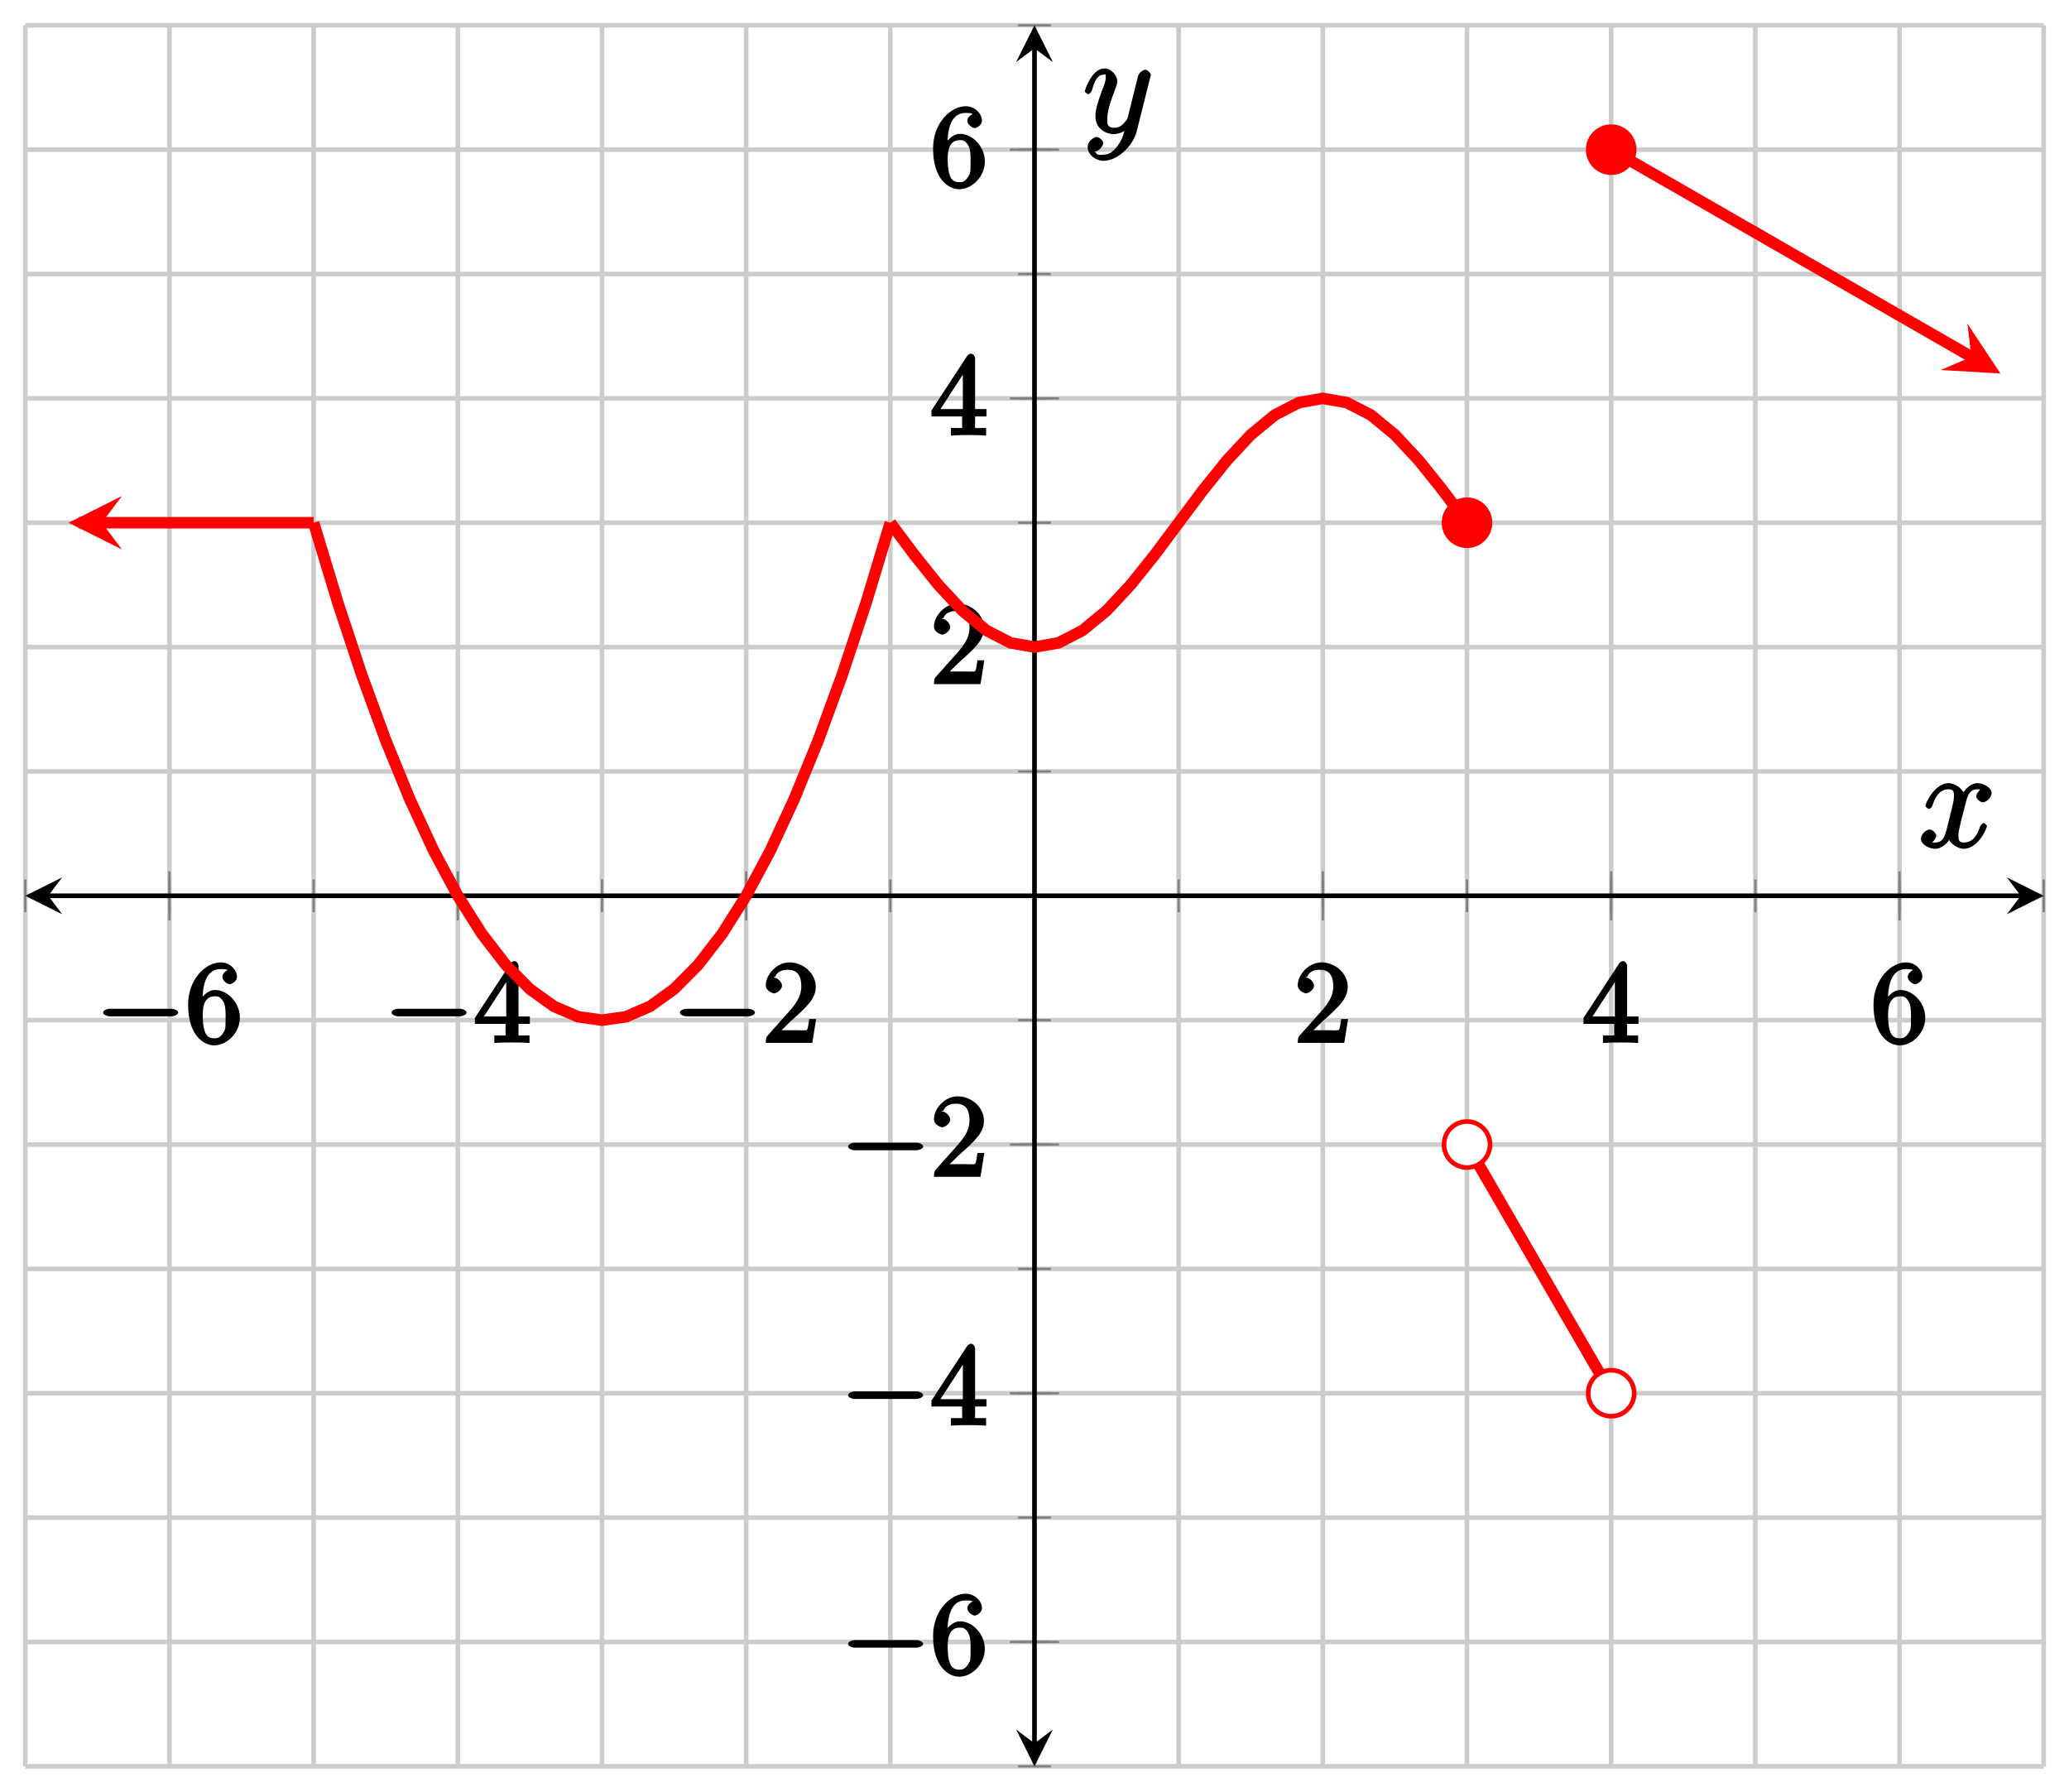
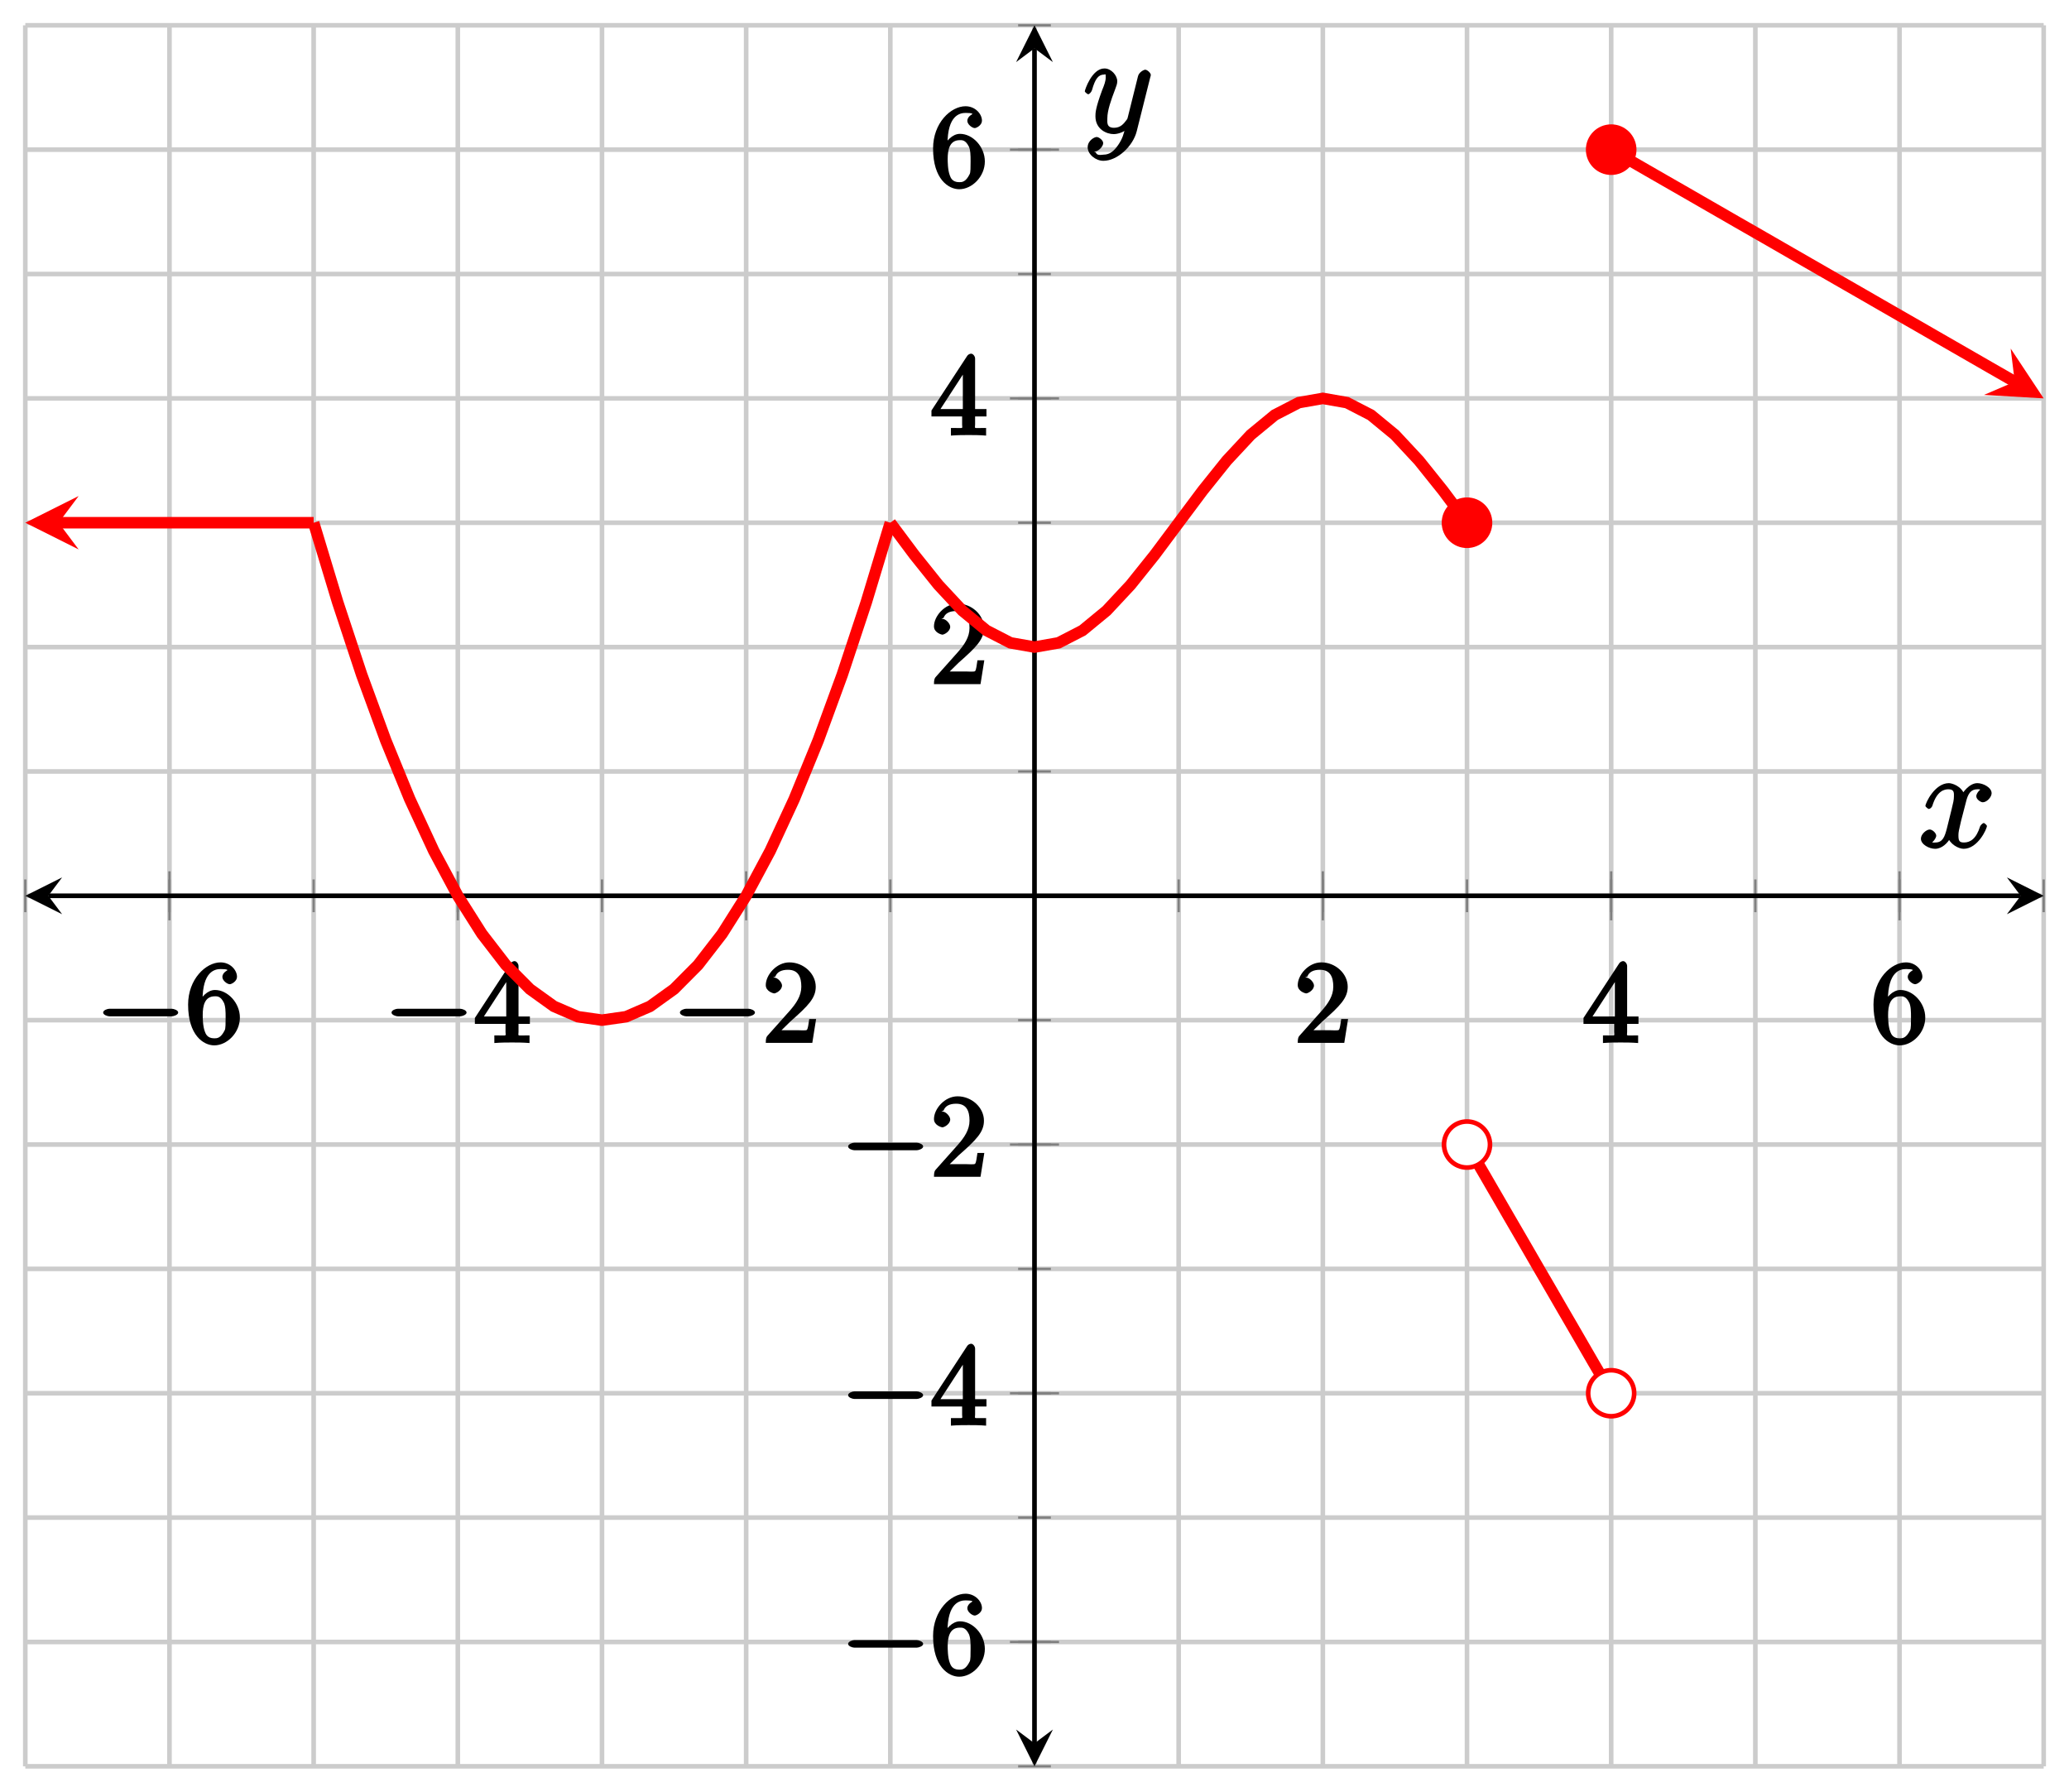
<svg xmlns="http://www.w3.org/2000/svg" xmlns:xlink="http://www.w3.org/1999/xlink" width="179.22pt" height="155.17pt" viewBox="0 0 179.22 155.17" version="1.1">
  <defs>
    <g>
      <symbol overflow="visible" id="glyph0-0">
        <path style="stroke:none;" d="" />
      </symbol>
      <symbol overflow="visible" id="glyph0-1">
        <path style="stroke:none;" d="M 6.562 -2.297 C 6.734 -2.297 7.125 -2.422 7.125 -2.625 C 7.125 -2.828 6.734 -2.953 6.562 -2.953 L 1.172 -2.953 C 1 -2.953 0.625 -2.828 0.625 -2.625 C 0.625 -2.422 1 -2.297 1.172 -2.297 Z M 6.562 -2.297 " />
      </symbol>
      <symbol overflow="visible" id="glyph1-0">
        <path style="stroke:none;" d="" />
      </symbol>
      <symbol overflow="visible" id="glyph1-1">
        <path style="stroke:none;" d="M 1.484 -3.422 L 1.484 -3.672 C 1.484 -6.188 2.547 -6.391 3.062 -6.391 C 3.297 -6.391 3.594 -6.375 3.625 -6.312 C 3.781 -6.312 3.203 -6.156 3.203 -5.703 C 3.203 -5.391 3.625 -5.078 3.844 -5.078 C 4 -5.078 4.469 -5.328 4.469 -5.719 C 4.469 -6.312 3.875 -6.969 3.047 -6.969 C 1.766 -6.969 0.234 -5.516 0.234 -3.312 C 0.234 -0.641 1.578 0.219 2.5 0.219 C 3.609 0.219 4.719 -0.875 4.719 -2.188 C 4.719 -3.453 3.672 -4.578 2.562 -4.578 C 1.891 -4.578 1.328 -3.906 1.141 -3.422 Z M 2.5 -0.391 C 1.875 -0.391 1.75 -0.812 1.688 -0.969 C 1.5 -1.438 1.5 -2.234 1.5 -2.406 C 1.5 -3.188 1.656 -4.031 2.547 -4.031 C 2.719 -4.031 3.047 -4.078 3.344 -3.453 L 3.297 -3.562 C 3.484 -3.203 3.484 -2.688 3.484 -2.203 C 3.484 -1.719 3.484 -1.219 3.406 -1.094 C 3.062 -0.391 2.734 -0.391 2.5 -0.391 Z M 2.5 -0.391 " />
      </symbol>
      <symbol overflow="visible" id="glyph1-2">
        <path style="stroke:none;" d="M 2.75 -1.797 L 2.75 -0.938 C 2.75 -0.578 2.906 -0.641 2.172 -0.641 L 1.781 -0.641 L 1.781 0.016 C 2.375 -0.031 2.891 -0.031 3.312 -0.031 C 3.734 -0.031 4.25 -0.031 4.828 0.016 L 4.828 -0.641 L 4.453 -0.641 C 3.719 -0.641 3.875 -0.578 3.875 -0.938 L 3.875 -1.641 L 4.859 -1.641 L 4.859 -2.281 L 3.875 -2.281 L 3.875 -6.656 C 3.875 -6.844 3.703 -7.078 3.531 -7.078 C 3.453 -7.078 3.297 -7.031 3.203 -6.906 L 0.094 -2.156 L 0.094 -1.641 L 2.75 -1.641 Z M 2.984 -2.281 L 0.875 -2.281 L 3.109 -5.719 L 2.812 -5.828 L 2.812 -2.281 Z M 2.984 -2.281 " />
      </symbol>
      <symbol overflow="visible" id="glyph1-3">
        <path style="stroke:none;" d="M 1.391 -0.812 L 2.438 -1.844 C 4 -3.219 4.641 -3.875 4.641 -4.859 C 4.641 -6 3.578 -6.969 2.359 -6.969 C 1.234 -6.969 0.312 -5.875 0.312 -5 C 0.312 -4.438 1 -4.281 1.031 -4.281 C 1.203 -4.281 1.719 -4.562 1.719 -4.969 C 1.719 -5.219 1.359 -5.656 1.016 -5.656 C 0.938 -5.656 0.922 -5.656 1.141 -5.734 C 1.281 -6.125 1.656 -6.328 2.234 -6.328 C 3.141 -6.328 3.391 -5.688 3.391 -4.859 C 3.391 -4.062 2.938 -3.406 2.391 -2.781 L 0.484 -0.641 C 0.375 -0.531 0.312 -0.406 0.312 0 L 4.344 0 L 4.672 -2.062 L 4.078 -2.062 C 4 -1.594 3.984 -1.281 3.875 -1.125 C 3.812 -1.047 3.281 -1.094 3.062 -1.094 L 1.266 -1.094 Z M 1.391 -0.812 " />
      </symbol>
      <symbol overflow="visible" id="glyph2-0">
        <path style="stroke:none;" d="" />
      </symbol>
      <symbol overflow="visible" id="glyph2-1">
        <path style="stroke:none;" d="M 5.672 -5.172 C 5.281 -5.109 4.969 -4.656 4.969 -4.438 C 4.969 -4.141 5.359 -3.906 5.531 -3.906 C 5.891 -3.906 6.297 -4.359 6.297 -4.688 C 6.297 -5.188 5.562 -5.562 5.062 -5.562 C 4.344 -5.562 3.766 -4.703 3.656 -4.469 L 3.984 -4.469 C 3.703 -5.359 2.812 -5.562 2.594 -5.562 C 1.375 -5.562 0.562 -3.844 0.562 -3.578 C 0.562 -3.531 0.781 -3.328 0.859 -3.328 C 0.953 -3.328 1.094 -3.438 1.156 -3.578 C 1.562 -4.922 2.219 -5.031 2.562 -5.031 C 3.094 -5.031 3.031 -4.672 3.031 -4.391 C 3.031 -4.125 2.969 -3.844 2.828 -3.281 L 2.422 -1.641 C 2.234 -0.922 2.062 -0.422 1.422 -0.422 C 1.359 -0.422 1.172 -0.375 0.922 -0.531 L 0.812 -0.281 C 1.25 -0.359 1.5 -0.859 1.5 -1 C 1.5 -1.25 1.156 -1.547 0.938 -1.547 C 0.641 -1.547 0.172 -1.141 0.172 -0.75 C 0.172 -0.25 0.891 0.125 1.406 0.125 C 1.984 0.125 2.5 -0.375 2.75 -0.859 L 2.469 -0.969 C 2.672 -0.266 3.438 0.125 3.875 0.125 C 5.094 0.125 5.891 -1.594 5.891 -1.859 C 5.891 -1.906 5.688 -2.109 5.625 -2.109 C 5.516 -2.109 5.328 -1.906 5.297 -1.812 C 4.969 -0.75 4.453 -0.422 3.906 -0.422 C 3.484 -0.422 3.422 -0.578 3.422 -1.062 C 3.422 -1.328 3.469 -1.516 3.656 -2.312 L 4.078 -3.938 C 4.25 -4.656 4.5 -5.031 5.062 -5.031 C 5.078 -5.031 5.297 -5.062 5.547 -4.906 Z M 5.672 -5.172 " />
      </symbol>
      <symbol overflow="visible" id="glyph2-2">
        <path style="stroke:none;" d="M 3.031 1.094 C 2.703 1.547 2.359 1.906 1.766 1.906 C 1.625 1.906 1.203 2.031 1.109 1.703 C 0.906 1.641 0.969 1.641 0.984 1.641 C 1.344 1.641 1.75 1.188 1.75 0.906 C 1.75 0.641 1.359 0.375 1.188 0.375 C 0.984 0.375 0.406 0.688 0.406 1.266 C 0.406 1.875 1.094 2.438 1.766 2.438 C 2.969 2.438 4.328 1.188 4.656 -0.125 L 5.828 -4.797 C 5.844 -4.859 5.875 -4.922 5.875 -5 C 5.875 -5.172 5.562 -5.453 5.391 -5.453 C 5.281 -5.453 4.859 -5.25 4.766 -4.891 L 3.891 -1.375 C 3.828 -1.156 3.875 -1.25 3.781 -1.109 C 3.531 -0.781 3.266 -0.422 2.688 -0.422 C 2.016 -0.422 2.109 -0.922 2.109 -1.25 C 2.109 -1.922 2.438 -2.844 2.766 -3.703 C 2.891 -4.047 2.969 -4.219 2.969 -4.453 C 2.969 -4.953 2.453 -5.562 1.859 -5.562 C 0.766 -5.562 0.156 -3.688 0.156 -3.578 C 0.156 -3.531 0.375 -3.328 0.453 -3.328 C 0.562 -3.328 0.734 -3.531 0.781 -3.688 C 1.062 -4.703 1.359 -5.031 1.828 -5.031 C 1.938 -5.031 1.969 -5.172 1.969 -4.781 C 1.969 -4.469 1.844 -4.125 1.656 -3.672 C 1.078 -2.109 1.078 -1.703 1.078 -1.422 C 1.078 -0.281 2.062 0.125 2.656 0.125 C 3 0.125 3.531 -0.031 3.844 -0.344 L 3.688 -0.516 C 3.516 0.141 3.438 0.5 3.031 1.094 Z M 3.031 1.094 " />
      </symbol>
    </g>
    <clipPath id="clip1">
-       <path d="M 125 2.191 L 177.027 2.191 L 177.027 46 L 125 46 Z M 125 2.191 " />
+       <path d="M 2.191 44 L 28 44 L 28 46 L 2.191 46 Z M 2.191 44 " />
+     </clipPath>
+     <clipPath id="clip2">
+       <path d="M 2.191 42 L 7 42 L 7 48 L 2.191 48 Z M 2.191 42 " />
+     </clipPath>
+     <clipPath id="clip3">
+       <path d="M 125 2.191 L 177.027 2.191 L 177.027 48 L 125 48 Z M 125 2.191 " />
+     </clipPath>
+     <clipPath id="clip4">
+       <path d="M 171 30 L 177.027 30 L 177.027 35 L 171 35 Z M 171 30 " />
    </clipPath>
  </defs>
  <g id="surface1">
    <path style="fill:none;stroke-width:0.399;stroke-linecap:butt;stroke-linejoin:miter;stroke:rgb(79.999%,79.999%,79.999%);stroke-opacity:1;stroke-miterlimit:10;" d="M 0.001 -0 L 0.001 150.789 M 12.49 -0 L 12.49 150.789 M 24.978 -0 L 24.978 150.789 M 37.466 -0 L 37.466 150.789 M 49.955 -0 L 49.955 150.789 M 62.443 -0 L 62.443 150.789 M 74.931 -0 L 74.931 150.789 M 87.419 -0 L 87.419 150.789 M 99.908 -0 L 99.908 150.789 M 112.396 -0 L 112.396 150.789 M 124.884 -0 L 124.884 150.789 M 137.373 -0 L 137.373 150.789 M 149.861 -0 L 149.861 150.789 M 162.349 -0 L 162.349 150.789 M 174.837 -0 L 174.837 150.789 " transform="matrix(1,0,0,-1,2.19,152.98)" />
    <path style="fill:none;stroke-width:0.399;stroke-linecap:butt;stroke-linejoin:miter;stroke:rgb(79.999%,79.999%,79.999%);stroke-opacity:1;stroke-miterlimit:10;" d="M 0.001 -0 L 174.837 -0 M 0.001 10.769 L 174.837 10.769 M 0.001 21.543 L 174.837 21.543 M 0.001 32.312 L 174.837 32.312 M 0.001 43.082 L 174.837 43.082 M 0.001 53.851 L 174.837 53.851 M 0.001 64.625 L 174.837 64.625 M 0.001 75.394 L 174.837 75.394 M 0.001 86.164 L 174.837 86.164 M 0.001 96.937 L 174.837 96.937 M 0.001 107.707 L 174.837 107.707 M 0.001 118.476 L 174.837 118.476 M 0.001 129.246 L 174.837 129.246 M 0.001 140.019 L 174.837 140.019 M 0.001 150.789 L 174.837 150.789 " transform="matrix(1,0,0,-1,2.19,152.98)" />
    <path style="fill:none;stroke-width:0.199;stroke-linecap:butt;stroke-linejoin:miter;stroke:rgb(50%,50%,50%);stroke-opacity:1;stroke-miterlimit:10;" d="M 0.001 73.976 L 0.001 76.812 M 12.49 73.976 L 12.49 76.812 M 24.978 73.976 L 24.978 76.812 M 37.466 73.976 L 37.466 76.812 M 49.955 73.976 L 49.955 76.812 M 62.443 73.976 L 62.443 76.812 M 74.931 73.976 L 74.931 76.812 M 87.419 73.976 L 87.419 76.812 M 99.908 73.976 L 99.908 76.812 M 112.396 73.976 L 112.396 76.812 M 124.884 73.976 L 124.884 76.812 M 137.373 73.976 L 137.373 76.812 M 149.861 73.976 L 149.861 76.812 M 162.349 73.976 L 162.349 76.812 M 174.837 73.976 L 174.837 76.812 " transform="matrix(1,0,0,-1,2.19,152.98)" />
    <path style="fill:none;stroke-width:0.199;stroke-linecap:butt;stroke-linejoin:miter;stroke:rgb(50%,50%,50%);stroke-opacity:1;stroke-miterlimit:10;" d="M 12.49 73.269 L 12.49 77.519 M 37.466 73.269 L 37.466 77.519 M 62.443 73.269 L 62.443 77.519 M 112.396 73.269 L 112.396 77.519 M 137.373 73.269 L 137.373 77.519 M 162.349 73.269 L 162.349 77.519 " transform="matrix(1,0,0,-1,2.19,152.98)" />
    <path style="fill:none;stroke-width:0.199;stroke-linecap:butt;stroke-linejoin:miter;stroke:rgb(50%,50%,50%);stroke-opacity:1;stroke-miterlimit:10;" d="M 86.001 -0 L 88.837 -0 M 86.001 10.769 L 88.837 10.769 M 86.001 21.543 L 88.837 21.543 M 86.001 32.312 L 88.837 32.312 M 86.001 43.082 L 88.837 43.082 M 86.001 53.851 L 88.837 53.851 M 86.001 64.625 L 88.837 64.625 M 86.001 75.394 L 88.837 75.394 M 86.001 86.164 L 88.837 86.164 M 86.001 96.937 L 88.837 96.937 M 86.001 107.707 L 88.837 107.707 M 86.001 118.476 L 88.837 118.476 M 86.001 129.246 L 88.837 129.246 M 86.001 140.019 L 88.837 140.019 M 86.001 150.789 L 88.837 150.789 " transform="matrix(1,0,0,-1,2.19,152.98)" />
    <path style="fill:none;stroke-width:0.199;stroke-linecap:butt;stroke-linejoin:miter;stroke:rgb(50%,50%,50%);stroke-opacity:1;stroke-miterlimit:10;" d="M 85.294 10.769 L 89.544 10.769 M 85.294 32.312 L 89.544 32.312 M 85.294 53.851 L 89.544 53.851 M 85.294 96.937 L 89.544 96.937 M 85.294 118.476 L 89.544 118.476 M 85.294 140.019 L 89.544 140.019 " transform="matrix(1,0,0,-1,2.19,152.98)" />
    <path style="fill:none;stroke-width:0.399;stroke-linecap:butt;stroke-linejoin:miter;stroke:rgb(0%,0%,0%);stroke-opacity:1;stroke-miterlimit:10;" d="M 1.994 75.394 L 172.845 75.394 " transform="matrix(1,0,0,-1,2.19,152.98)" />
    <path style=" stroke:none;fill-rule:nonzero;fill:rgb(0%,0%,0%);fill-opacity:1;" d="M 2.191 77.586 L 5.379 79.18 L 4.184 77.586 L 5.379 75.992 " />
    <path style=" stroke:none;fill-rule:nonzero;fill:rgb(0%,0%,0%);fill-opacity:1;" d="M 177.027 77.586 L 173.84 75.992 L 175.035 77.586 L 173.84 79.18 " />
    <path style="fill:none;stroke-width:0.399;stroke-linecap:butt;stroke-linejoin:miter;stroke:rgb(0%,0%,0%);stroke-opacity:1;stroke-miterlimit:10;" d="M 87.419 1.992 L 87.419 148.796 " transform="matrix(1,0,0,-1,2.19,152.98)" />
    <path style=" stroke:none;fill-rule:nonzero;fill:rgb(0%,0%,0%);fill-opacity:1;" d="M 89.609 152.98 L 91.203 149.793 L 89.609 150.988 L 88.016 149.793 " />
    <path style=" stroke:none;fill-rule:nonzero;fill:rgb(0%,0%,0%);fill-opacity:1;" d="M 89.609 2.191 L 88.016 5.379 L 89.609 4.184 L 91.203 5.379 " />
    <g style="fill:rgb(0%,0%,0%);fill-opacity:1;">
      <use xlink:href="#glyph0-1" x="8.31" y="90.32" />
    </g>
    <g style="fill:rgb(0%,0%,0%);fill-opacity:1;">
      <use xlink:href="#glyph1-1" x="16.06" y="90.32" />
    </g>
    <g style="fill:rgb(0%,0%,0%);fill-opacity:1;">
      <use xlink:href="#glyph0-1" x="33.29" y="90.32" />
    </g>
    <g style="fill:rgb(0%,0%,0%);fill-opacity:1;">
      <use xlink:href="#glyph1-2" x="41.04" y="90.32" />
    </g>
    <g style="fill:rgb(0%,0%,0%);fill-opacity:1;">
      <use xlink:href="#glyph0-1" x="58.27" y="90.32" />
    </g>
    <g style="fill:rgb(0%,0%,0%);fill-opacity:1;">
      <use xlink:href="#glyph1-3" x="66.02" y="90.32" />
    </g>
    <g style="fill:rgb(0%,0%,0%);fill-opacity:1;">
      <use xlink:href="#glyph1-3" x="112.1" y="90.32" />
    </g>
    <g style="fill:rgb(0%,0%,0%);fill-opacity:1;">
      <use xlink:href="#glyph1-2" x="137.07" y="90.32" />
    </g>
    <g style="fill:rgb(0%,0%,0%);fill-opacity:1;">
      <use xlink:href="#glyph1-1" x="162.05" y="90.32" />
    </g>
    <g style="fill:rgb(0%,0%,0%);fill-opacity:1;">
      <use xlink:href="#glyph0-1" x="72.84" y="145" />
    </g>
    <g style="fill:rgb(0%,0%,0%);fill-opacity:1;">
      <use xlink:href="#glyph1-1" x="80.59" y="145" />
    </g>
    <g style="fill:rgb(0%,0%,0%);fill-opacity:1;">
      <use xlink:href="#glyph0-1" x="72.84" y="123.46" />
    </g>
    <g style="fill:rgb(0%,0%,0%);fill-opacity:1;">
      <use xlink:href="#glyph1-2" x="80.59" y="123.46" />
    </g>
    <g style="fill:rgb(0%,0%,0%);fill-opacity:1;">
      <use xlink:href="#glyph0-1" x="72.84" y="101.92" />
    </g>
    <g style="fill:rgb(0%,0%,0%);fill-opacity:1;">
      <use xlink:href="#glyph1-3" x="80.59" y="101.92" />
    </g>
    <g style="fill:rgb(0%,0%,0%);fill-opacity:1;">
      <use xlink:href="#glyph1-3" x="80.59" y="59.25" />
    </g>
    <g style="fill:rgb(0%,0%,0%);fill-opacity:1;">
      <use xlink:href="#glyph1-2" x="80.59" y="37.71" />
    </g>
    <g style="fill:rgb(0%,0%,0%);fill-opacity:1;">
      <use xlink:href="#glyph1-1" x="80.59" y="16.17" />
    </g>
-     <path style="fill:none;stroke-width:0.996;stroke-linecap:butt;stroke-linejoin:miter;stroke:rgb(100%,0%,0%);stroke-opacity:1;stroke-miterlimit:10;" d="M 6.634 107.707 L 4.63 107.707 L 24.978 107.707 " transform="matrix(1,0,0,-1,2.19,152.98)" />
-     <path style=" stroke:none;fill-rule:nonzero;fill:rgb(100%,0%,0%);fill-opacity:1;" d="M 5.938 45.273 L 10.559 47.586 L 8.824 45.273 L 10.559 42.961 " />
+     <g clip-path="url(#clip1)" clip-rule="nonzero">
+       <path style="fill:none;stroke-width:0.996;stroke-linecap:butt;stroke-linejoin:miter;stroke:rgb(100%,0%,0%);stroke-opacity:1;stroke-miterlimit:10;" d="M 2.888 107.707 L 1.04 107.707 L 24.978 107.707 " transform="matrix(1,0,0,-1,2.19,152.98)" />
+     </g>
+     <g clip-path="url(#clip2)" clip-rule="nonzero">
+       <path style=" stroke:none;fill-rule:nonzero;fill:rgb(100%,0%,0%);fill-opacity:1;" d="M 2.191 45.273 L 6.812 47.586 L 5.078 45.273 L 6.812 42.961 " />
+     </g>
    <path style="fill:none;stroke-width:0.996;stroke-linecap:butt;stroke-linejoin:miter;stroke:rgb(100%,0%,0%);stroke-opacity:1;stroke-miterlimit:10;" d="M 24.978 107.707 L 27.06 100.824 L 29.138 94.543 L 31.22 88.859 L 33.302 83.773 L 35.384 79.285 L 37.466 75.394 L 39.548 72.105 L 41.626 69.41 L 43.708 67.316 L 45.79 65.82 L 47.873 64.921 L 49.955 64.625 L 52.037 64.921 L 54.115 65.82 L 56.197 67.316 L 58.279 69.41 L 60.361 72.101 L 62.443 75.394 L 64.525 79.285 L 66.603 83.769 L 68.685 88.855 L 70.767 94.543 L 72.849 100.824 L 74.931 107.707 " transform="matrix(1,0,0,-1,2.19,152.98)" />
    <path style="fill:none;stroke-width:0.996;stroke-linecap:butt;stroke-linejoin:miter;stroke:rgb(100%,0%,0%);stroke-opacity:1;stroke-miterlimit:10;" d="M 74.931 107.707 L 77.013 104.918 L 79.095 102.32 L 81.173 100.089 L 83.255 98.378 L 85.337 97.304 L 87.419 96.937 L 89.501 97.304 L 91.583 98.378 L 93.662 100.089 L 95.744 102.32 L 97.826 104.918 L 99.908 107.707 L 101.99 110.492 L 104.072 113.089 L 106.15 115.32 L 108.232 117.035 L 110.314 118.109 L 112.396 118.476 L 114.478 118.109 L 116.56 117.035 L 118.638 115.324 L 120.72 113.089 L 122.802 110.492 L 124.884 107.707 " transform="matrix(1,0,0,-1,2.19,152.98)" />
    <path style="fill:none;stroke-width:0.996;stroke-linecap:butt;stroke-linejoin:miter;stroke:rgb(100%,0%,0%);stroke-opacity:1;stroke-miterlimit:10;" d="M 124.884 53.851 L 125.404 52.957 L 125.923 52.058 L 126.447 51.16 L 126.966 50.261 L 127.486 49.367 L 128.525 47.57 L 129.048 46.671 L 129.568 45.777 L 131.126 43.082 L 131.65 42.183 L 132.169 41.289 L 133.208 39.492 L 133.732 38.593 L 134.251 37.699 L 135.81 35.003 L 136.333 34.109 L 137.373 32.312 " transform="matrix(1,0,0,-1,2.19,152.98)" />
-     <g clip-path="url(#clip1)" clip-rule="nonzero">
-       <path style="fill:none;stroke-width:0.996;stroke-linecap:butt;stroke-linejoin:miter;stroke:rgb(100%,0%,0%);stroke-opacity:1;stroke-miterlimit:10;" d="M 137.373 140.019 L 138.779 139.21 L 140.181 138.402 L 141.587 137.593 L 142.994 136.789 L 144.396 135.98 L 147.208 134.363 L 148.611 133.554 L 150.017 132.75 L 151.423 131.941 L 152.826 131.132 L 155.638 129.515 L 157.04 128.71 L 159.853 127.093 L 161.255 126.285 L 162.662 125.476 L 164.068 124.671 L 165.47 123.863 L 168.283 122.246 L 169.685 121.437 L 168.58 122.074 " transform="matrix(1,0,0,-1,2.19,152.98)" />
+     <g clip-path="url(#clip3)" clip-rule="nonzero">
+       <path style="fill:none;stroke-width:0.996;stroke-linecap:butt;stroke-linejoin:miter;stroke:rgb(100%,0%,0%);stroke-opacity:1;stroke-miterlimit:10;" d="M 137.373 140.019 L 138.935 139.121 L 140.494 138.222 L 142.056 137.324 L 143.619 136.429 L 145.177 135.531 L 146.74 134.632 L 148.298 133.734 L 149.861 132.839 L 151.423 131.941 L 152.982 131.042 L 156.107 129.246 L 157.665 128.351 L 159.228 127.453 L 160.787 126.554 L 162.349 125.656 L 163.912 124.761 L 165.47 123.863 L 168.595 122.066 L 170.154 121.168 L 171.716 120.273 L 173.279 119.375 L 172.33 119.921 " transform="matrix(1,0,0,-1,2.19,152.98)" />
    </g>
-     <path style=" stroke:none;fill-rule:nonzero;fill:rgb(100%,0%,0%);fill-opacity:1;" d="M 173.281 32.348 L 170.418 28.031 L 170.77 30.906 L 168.109 32.047 " />
+     <g clip-path="url(#clip4)" clip-rule="nonzero">
+       <path style=" stroke:none;fill-rule:nonzero;fill:rgb(100%,0%,0%);fill-opacity:1;" d="M 177.027 34.504 L 174.168 30.188 L 174.52 33.059 L 171.855 34.203 " />
+     </g>
    <path style="fill-rule:nonzero;fill:rgb(100%,0%,0%);fill-opacity:1;stroke-width:0.399;stroke-linecap:butt;stroke-linejoin:miter;stroke:rgb(100%,0%,0%);stroke-opacity:1;stroke-miterlimit:10;" d="M 126.876 107.707 C 126.876 108.808 125.986 109.699 124.884 109.699 C 123.783 109.699 122.892 108.808 122.892 107.707 C 122.892 106.605 123.783 105.714 124.884 105.714 C 125.986 105.714 126.876 106.605 126.876 107.707 Z M 126.876 107.707 " transform="matrix(1,0,0,-1,2.19,152.98)" />
    <path style="fill-rule:nonzero;fill:rgb(100%,0%,0%);fill-opacity:1;stroke-width:0.399;stroke-linecap:butt;stroke-linejoin:miter;stroke:rgb(100%,0%,0%);stroke-opacity:1;stroke-miterlimit:10;" d="M 139.365 140.019 C 139.365 141.117 138.474 142.011 137.373 142.011 C 136.271 142.011 135.38 141.117 135.38 140.019 C 135.38 138.917 136.271 138.027 137.373 138.027 C 138.474 138.027 139.365 138.917 139.365 140.019 Z M 139.365 140.019 " transform="matrix(1,0,0,-1,2.19,152.98)" />
    <path style="fill-rule:nonzero;fill:rgb(100%,100%,100%);fill-opacity:1;stroke-width:0.399;stroke-linecap:butt;stroke-linejoin:miter;stroke:rgb(100%,0%,0%);stroke-opacity:1;stroke-miterlimit:10;" d="M 126.876 53.851 C 126.876 54.953 125.986 55.847 124.884 55.847 C 123.783 55.847 122.892 54.953 122.892 53.851 C 122.892 52.753 123.783 51.859 124.884 51.859 C 125.986 51.859 126.876 52.753 126.876 53.851 Z M 126.876 53.851 " transform="matrix(1,0,0,-1,2.19,152.98)" />
    <path style="fill-rule:nonzero;fill:rgb(100%,100%,100%);fill-opacity:1;stroke-width:0.399;stroke-linecap:butt;stroke-linejoin:miter;stroke:rgb(100%,0%,0%);stroke-opacity:1;stroke-miterlimit:10;" d="M 139.365 32.312 C 139.365 33.414 138.474 34.304 137.373 34.304 C 136.271 34.304 135.38 33.414 135.38 32.312 C 135.38 31.21 136.271 30.32 137.373 30.32 C 138.474 30.32 139.365 31.21 139.365 32.312 Z M 139.365 32.312 " transform="matrix(1,0,0,-1,2.19,152.98)" />
    <g style="fill:rgb(0%,0%,0%);fill-opacity:1;">
      <use xlink:href="#glyph2-1" x="166.22" y="73.39" />
    </g>
    <g style="fill:rgb(0%,0%,0%);fill-opacity:1;">
      <use xlink:href="#glyph2-2" x="93.81" y="11.49" />
    </g>
  </g>
</svg>
